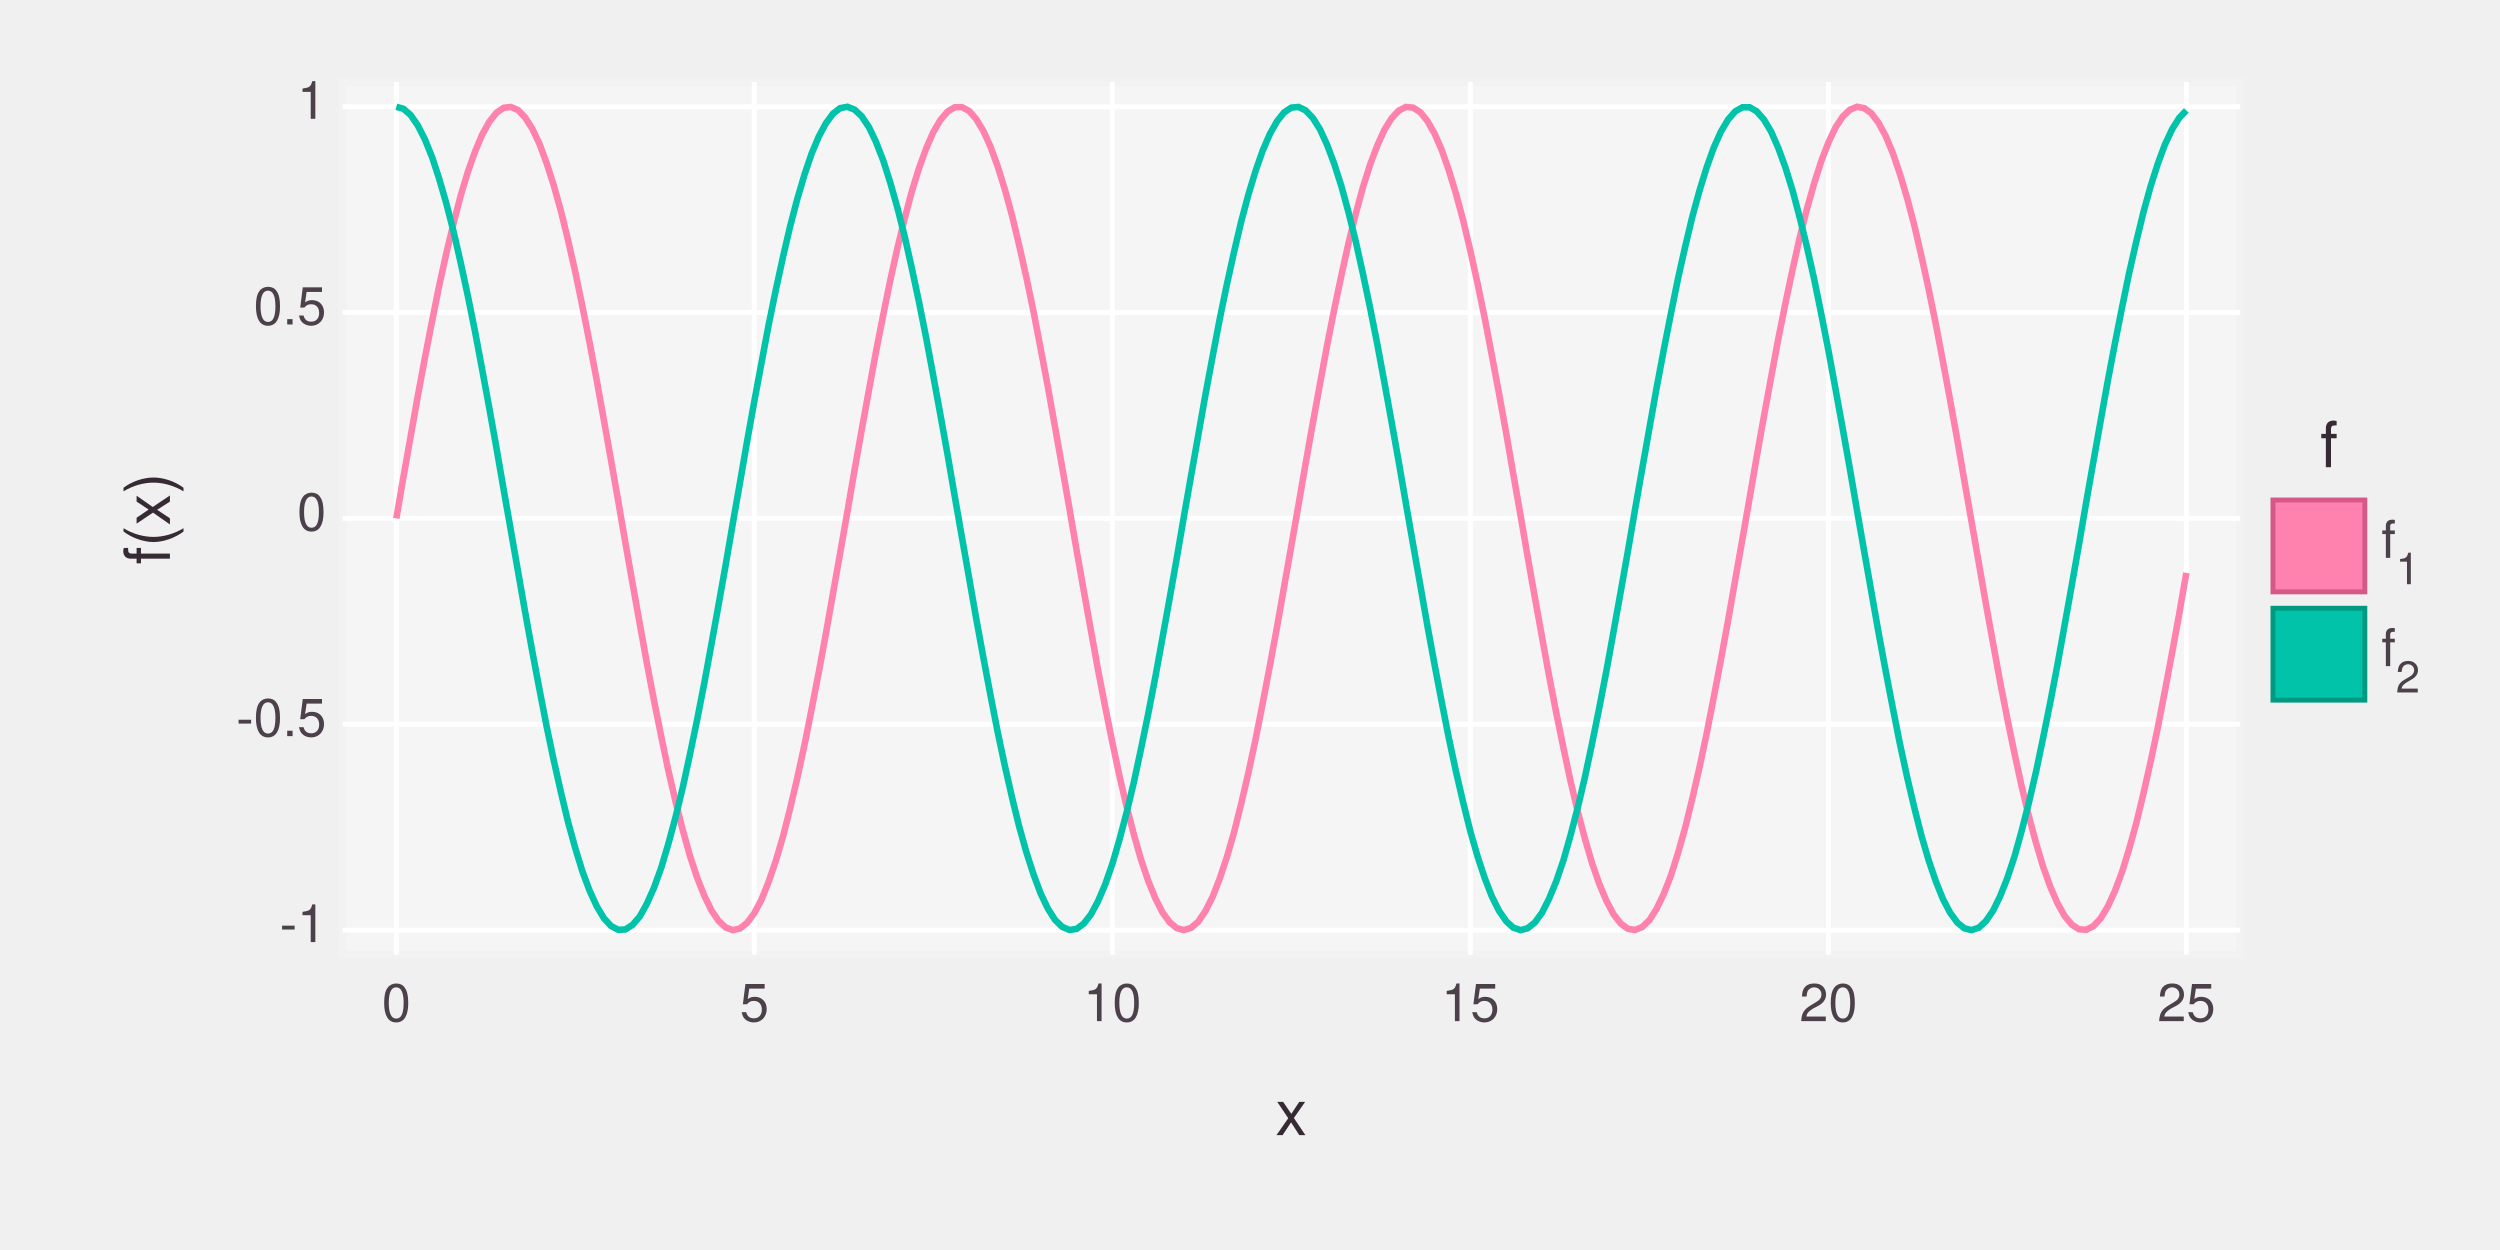
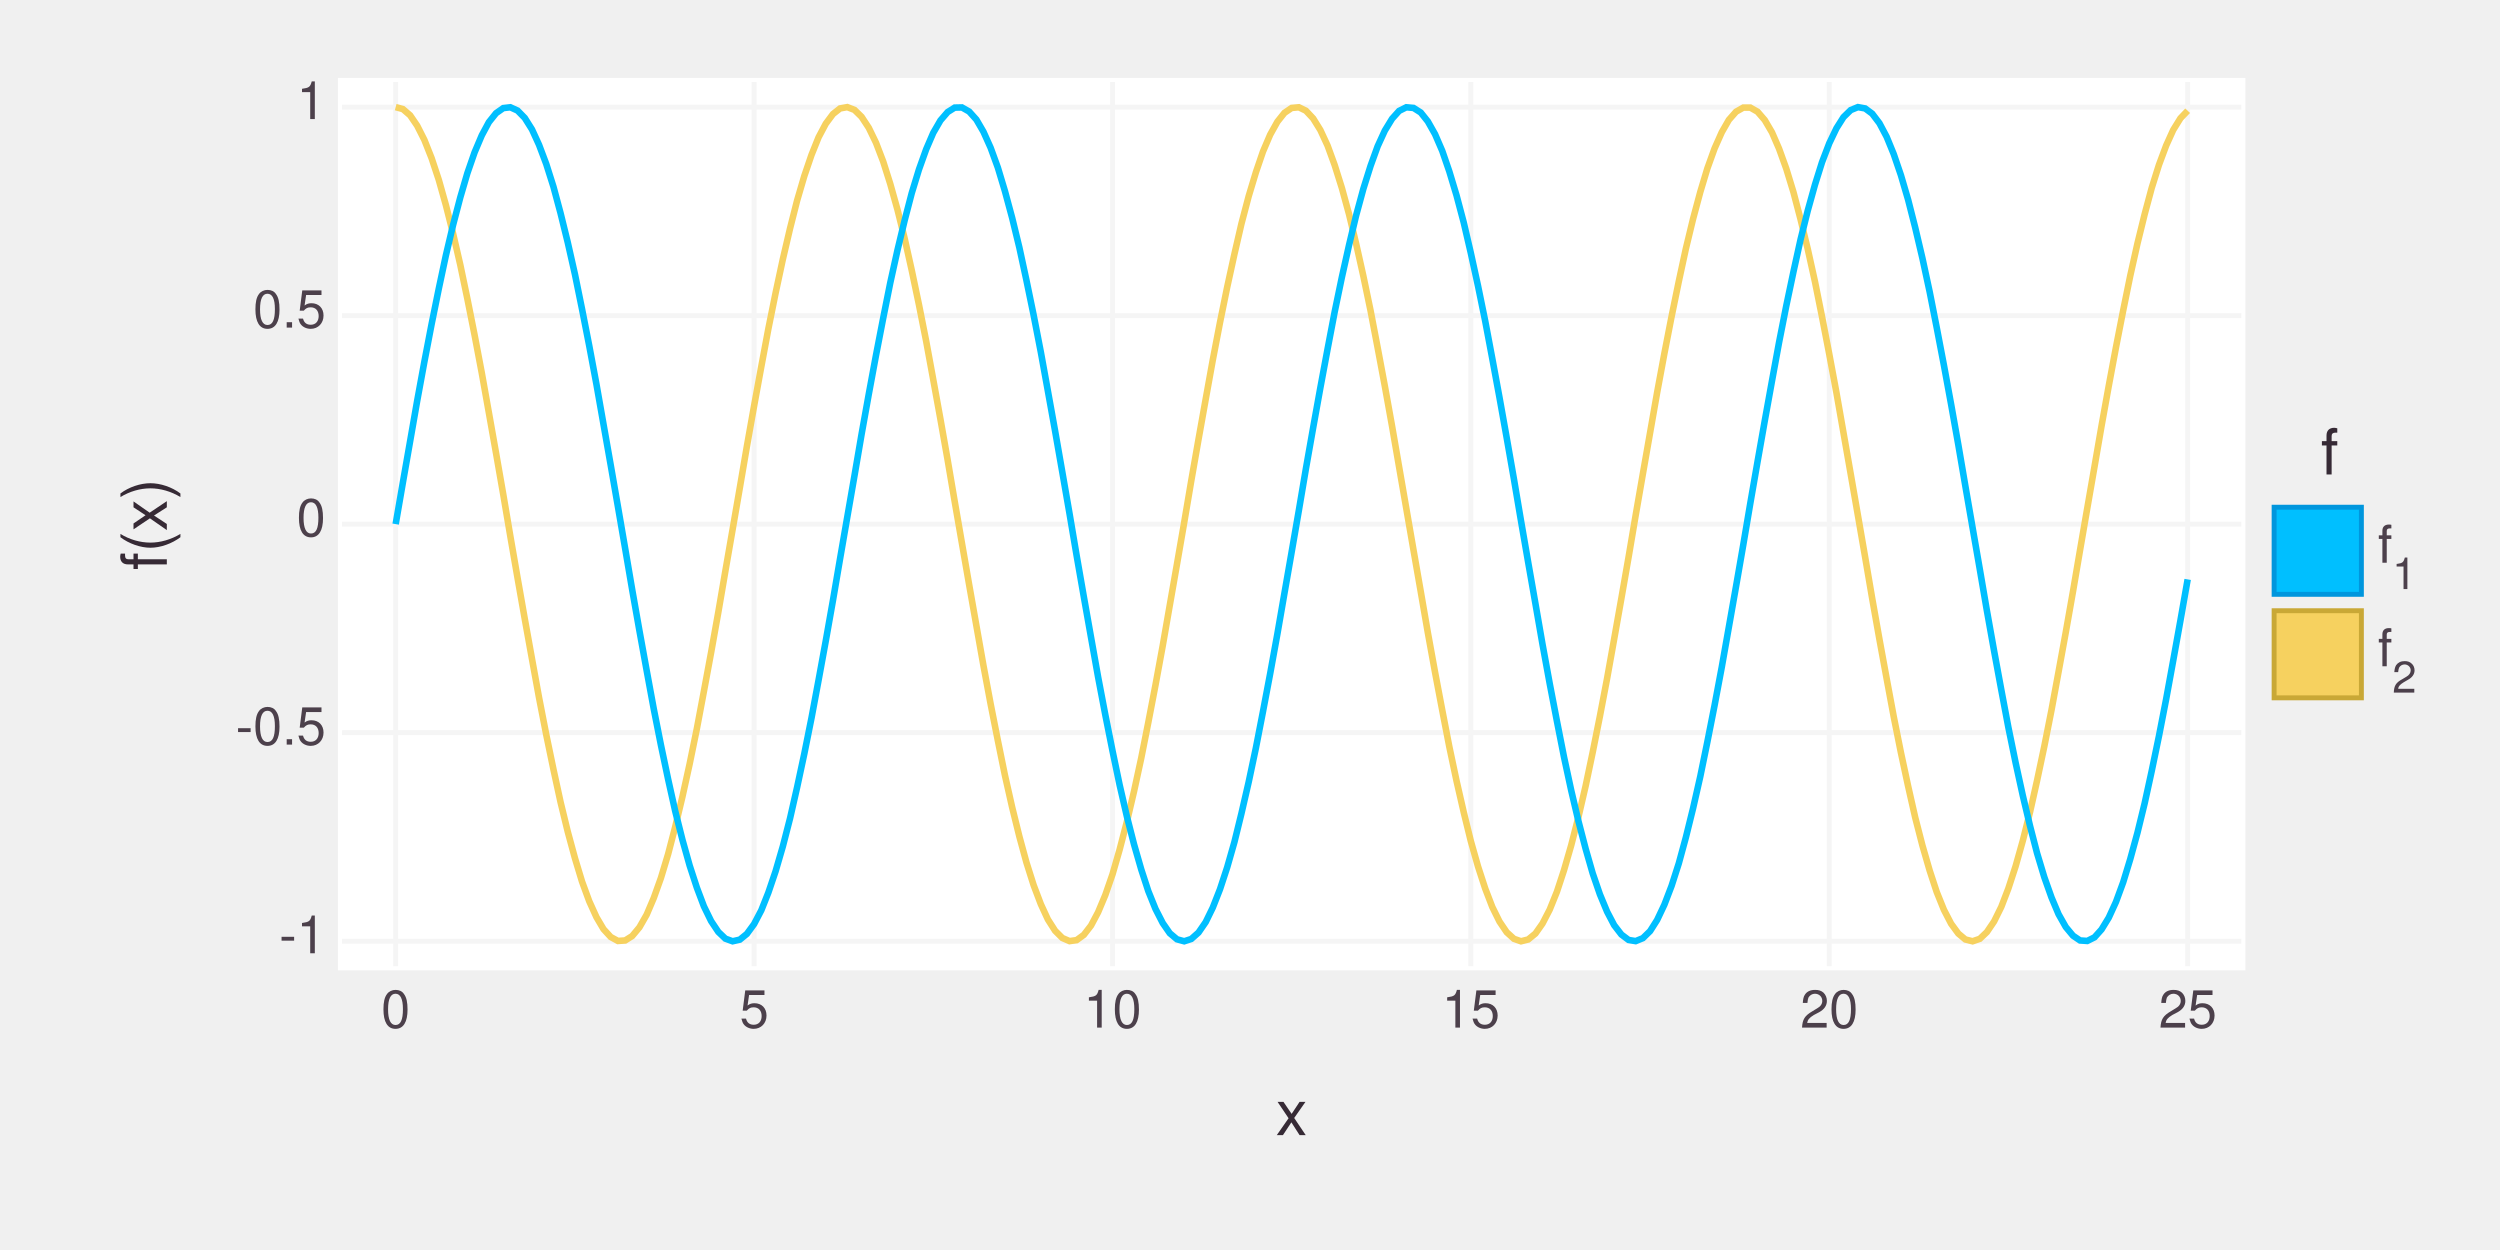
<svg xmlns="http://www.w3.org/2000/svg" xmlns:xlink="http://www.w3.org/1999/xlink" version="1.1" width="152.4mm" height="76.2mm" viewBox="0 0 152.4 76.2" style="stroke:black;fill:black" stroke-width="0.5">
  <g>
-     <g stroke="none" fill="#4C404B" font-size="3.18" font-family="Source Sans Pro,PT Sans,Helvetica Neue,Helvetica,sans">
-       <text x="19.88" y="44.15" text-anchor="end" style="dominant-baseline:central">-0.5</text>
-       <text x="19.88" y="56.7" text-anchor="end" style="dominant-baseline:central">-1</text>
-       <text x="19.88" y="31.6" text-anchor="end" style="dominant-baseline:central">0</text>
-       <text x="19.88" y="19.05" text-anchor="end" style="dominant-baseline:central">0.5</text>
-       <text x="19.88" y="6.51" text-anchor="end" style="dominant-baseline:central">1</text>
+     <g stroke="none" font-family="PT Sans,Helvetica Neue,Helvetica,sans" font-size="3.18" fill="#4C404B">
+       <text x="19.85" y="44.66" text-anchor="end" style="dominant-baseline:central">-0.5</text>
+       <text x="19.85" y="57.38" text-anchor="end" style="dominant-baseline:central">-1</text>
+       <text x="19.85" y="31.95" text-anchor="end" style="dominant-baseline:central">0</text>
+       <text x="19.85" y="19.24" text-anchor="end" style="dominant-baseline:central">0.5</text>
+       <text x="19.85" y="6.53" text-anchor="end" style="dominant-baseline:central">1</text>
    </g>
-     <g stroke="none" fill="#362A35" font-size="3.88" font-family="Source Sans Pro,PT Sans,Helvetica Neue,Helvetica,sans">
-       <text x="9.47" y="31.6" text-anchor="middle" style="dominant-baseline:central" transform="rotate(-90, 9.47, 31.6)">f(x)</text>
+     <g stroke="none" font-family="PT Sans,Helvetica Neue,Helvetica,sans" font-size="3.88" fill="#362A35">
+       <text x="9.28" y="31.95" text-anchor="middle" style="dominant-baseline:central" transform="rotate(-90, 9.28, 31.95)">f(x)</text>
    </g>
-     <g stroke="none" fill="#362A35" font-size="3.88" font-family="Source Sans Pro,PT Sans,Helvetica Neue,Helvetica,sans">
-       <text x="78.72" y="69.2" text-anchor="middle">x</text>
+     <g stroke="none" font-family="PT Sans,Helvetica Neue,Helvetica,sans" font-size="3.18" fill="#4C404B">
+       <text x="133.36" y="62.64" text-anchor="middle">25</text>
+       <text x="89.66" y="62.64" text-anchor="middle">15</text>
+       <text x="24.12" y="62.64" text-anchor="middle">0</text>
+       <text x="45.97" y="62.64" text-anchor="middle">5</text>
+       <text x="111.51" y="62.64" text-anchor="middle">20</text>
+       <text x="67.82" y="62.64" text-anchor="middle">10</text>
    </g>
-     <g stroke="none" fill="#4C404B" font-size="3.18" font-family="Source Sans Pro,PT Sans,Helvetica Neue,Helvetica,sans">
-       <text x="133.28" y="62.25" text-anchor="middle">25</text>
-       <text x="89.63" y="62.25" text-anchor="middle">15</text>
-       <text x="24.16" y="62.25" text-anchor="middle">0</text>
-       <text x="45.98" y="62.25" text-anchor="middle">5</text>
-       <text x="111.46" y="62.25" text-anchor="middle">20</text>
-       <text x="67.81" y="62.25" text-anchor="middle">10</text>
+     <g stroke="none" font-family="PT Sans,Helvetica Neue,Helvetica,sans" font-size="3.88" fill="#362A35">
+       <text x="78.74" y="69.2" text-anchor="middle">x</text>
    </g>
-     <g stroke="none" fill="#362A35" font-size="3.88" font-family="Source Sans Pro,PT Sans,Helvetica Neue,Helvetica,sans">
-       <text x="141.98" y="28.48" text-anchor="middle">f</text>
+     <g stroke="none" font-family="PT Sans,Helvetica Neue,Helvetica,sans" font-size="3.88" fill="#362A35">
+       <text x="142.02" y="28.92" text-anchor="middle">f</text>
    </g>
-     <g font-size="3.18" font-family="Source Sans Pro,PT Sans,Helvetica Neue,Helvetica,sans">
+     <g font-family="PT Sans,Helvetica Neue,Helvetica,sans" font-size="3.18">
      <a xlink:href="#">
        <g id="color_key_f&lt;sub&gt;1&lt;/sub&gt;">
-           <g fill="#FF81AD" stroke="#D65886" stroke-width="0.3">
-             <path d="M 138.56 30.48 L 144.16 30.48 144.16 36.08 138.56 36.08 z" />
+           <g stroke-width="0.3" stroke="#0096DD" fill="#00BFFF">
+             <path d="M 138.63 30.92 L 143.95 30.92 143.95 36.23 138.63 36.23 z" />
          </g>
          <g stroke="none" fill="#4C404B">
-             <text x="145.16" y="33.28" style="dominant-baseline:central">f<tspan baseline-shift="-1.723" font-size="83.333%">1</tspan>
+             <text x="144.95" y="33.58" style="dominant-baseline:central">f<tspan baseline-shift="-1.723" font-size="83.333%">1</tspan>
            </text>
          </g>
        </g>
      </a>
      <a xlink:href="#">
        <g id="color_key_f&lt;sub&gt;2&lt;/sub&gt;">
-           <g fill="#00C3AA" stroke="#009A82" stroke-width="0.3">
-             <path d="M 138.56 37.08 L 144.16 37.08 144.16 42.68 138.56 42.68 z" />
+           <g stroke-width="0.3" stroke="#C9A836" fill="#F6D15F">
+             <path d="M 138.63 37.23 L 143.95 37.23 143.95 42.54 138.63 42.54 z" />
          </g>
          <g stroke="none" fill="#4C404B">
-             <text x="145.16" y="39.88" style="dominant-baseline:central">f<tspan baseline-shift="-1.723" font-size="83.333%">2</tspan>
+             <text x="144.95" y="39.89" style="dominant-baseline:central">f<tspan baseline-shift="-1.723" font-size="83.333%">2</tspan>
            </text>
          </g>
        </g>
      </a>
    </g>
-     <g stroke="#F2F2F2" fill="#F5F5F5">
-       <path d="M 20.88 5 L 136.56 5 136.56 58.2 20.88 58.2 z" />
-       <g stroke="#FFFFFF" stroke-width="0.3">
-         <path d="M20.88,44.15 L 136.56 44.15" />
-         <path d="M20.88,56.7 L 136.56 56.7" />
-         <path d="M20.88,31.6 L 136.56 31.6" />
-         <path d="M20.88,19.05 L 136.56 19.05" />
-         <path d="M20.88,6.51 L 136.56 6.51" />
+     <g stroke="#FFFFFF" fill="#FFFFFF">
+       <path d="M 20.85 5 L 136.63 5 136.63 58.9 20.85 58.9 z" />
+     </g>
+     <g stroke-width="0.3" stroke="#F5F5F5">
+       <path d="M20.85,44.66 L 136.63 44.66" />
+       <path d="M20.85,57.38 L 136.63 57.38" />
+       <path d="M20.85,31.95 L 136.63 31.95" />
+       <path d="M20.85,19.24 L 136.63 19.24" />
+       <path d="M20.85,6.53 L 136.63 6.53" />
+     </g>
+     <g stroke-width="0.3" stroke="#F5F5F5">
+       <path d="M133.36,5 L 133.36 58.9" />
+       <path d="M89.66,5 L 89.66 58.9" />
+       <path d="M24.12,5 L 24.12 58.9" />
+       <path d="M45.97,5 L 45.97 58.9" />
+       <path d="M111.51,5 L 111.51 58.9" />
+       <path d="M67.82,5 L 67.82 58.9" />
+     </g>
+     <g stroke-width="0.4" fill="none">
+       <g class="color_group_f&lt;sub&gt;2&lt;/sub&gt;" stroke="#F6D15F">
+         <path d="M24.12,6.53 L 24.56 6.65 25 7.03 25.43 7.66 25.87 8.53 26.31 9.64 26.75 10.97 27.18 12.5 27.62 14.24 28.06 16.15 28.49 18.21 28.93 20.42 29.37 22.74 29.8 25.15 30.24 27.63 30.68 30.15 31.11 32.69 31.55 35.23 31.99 37.73 32.43 40.17 32.86 42.53 33.3 44.79 33.74 46.91 34.17 48.89 34.61 50.7 35.05 52.32 35.48 53.74 35.92 54.94 36.36 55.91 36.79 56.64 37.23 57.12 37.67 57.36 38.11 57.33 38.54 57.06 38.98 56.53 39.42 55.76 39.85 54.75 40.29 53.52 40.73 52.06 41.16 50.41 41.6 48.57 42.04 46.57 42.48 44.42 42.91 42.14 43.35 39.77 43.79 37.31 44.22 34.8 44.66 32.27 45.1 29.73 45.53 27.21 45.97 24.74 46.41 22.34 46.84 20.04 47.28 17.86 47.72 15.81 48.16 13.93 48.59 12.23 49.03 10.73 49.47 9.44 49.9 8.37 50.34 7.54 50.78 6.95 51.21 6.61 51.65 6.53 52.09 6.7 52.52 7.12 52.96 7.79 53.4 8.7 53.84 9.85 54.27 11.21 54.71 12.78 55.15 14.55 55.58 16.48 56.02 18.58 56.46 20.8 56.89 23.14 57.33 25.56 57.77 28.05 58.2 30.58 58.64 33.12 59.08 35.65 59.52 38.14 59.95 40.57 60.39 42.92 60.83 45.15 61.26 47.26 61.7 49.21 62.14 50.99 62.57 52.57 63.01 53.96 63.45 55.12 63.88 56.05 64.32 56.74 64.76 57.18 65.2 57.37 65.63 57.31 66.07 56.99 66.51 56.42 66.94 55.61 67.38 54.56 67.82 53.29 68.25 51.8 68.69 50.11 69.13 48.24 69.57 46.21 70 44.04 70.44 41.75 70.88 39.36 71.31 36.89 71.75 34.38 72.19 31.84 72.62 29.3 73.06 26.79 73.5 24.33 73.93 21.95 74.37 19.66 74.81 17.5 75.25 15.49 75.68 13.63 76.12 11.96 76.56 10.5 76.99 9.24 77.43 8.21 77.87 7.42 78.3 6.88 78.74 6.58 79.18 6.54 79.61 6.75 80.05 7.22 80.49 7.93 80.93 8.88 81.36 10.06 81.8 11.46 82.24 13.07 82.67 14.86 83.11 16.83 83.55 18.94 83.98 21.19 84.42 23.54 84.86 25.98 85.29 28.47 85.73 31.01 86.17 33.55 86.61 36.07 87.04 38.56 87.48 40.98 87.92 43.3 88.35 45.52 88.79 47.6 89.23 49.52 89.66 51.27 90.1 52.82 90.54 54.17 90.97 55.29 91.41 56.18 91.85 56.83 92.29 57.23 92.72 57.38 93.16 57.27 93.6 56.91 94.03 56.3 94.47 55.45 94.91 54.36 95.34 53.05 95.78 51.53 96.22 49.81 96.66 47.91 97.09 45.86 97.53 43.66 97.97 41.35 98.4 38.95 98.84 36.47 99.28 33.95 99.71 31.41 100.15 28.88 100.59 26.37 101.02 23.92 101.46 21.55 101.9 19.29 102.34 17.15 102.77 15.16 103.21 13.34 103.65 11.7 104.08 10.27 104.52 9.05 104.96 8.06 105.39 7.31 105.83 6.81 106.27 6.56 106.7 6.56 107.14 6.81 107.58 7.32 108.02 8.07 108.45 9.06 108.89 10.28 109.33 11.72 109.76 13.36 110.2 15.18 110.64 17.17 111.07 19.31 111.51 21.58 111.95 23.94 112.38 26.39 112.82 28.9 113.26 31.43 113.7 33.97 114.13 36.49 114.57 38.97 115.01 41.37 115.44 43.68 115.88 45.88 116.32 47.93 116.75 49.83 117.19 51.54 117.63 53.06 118.06 54.37 118.5 55.46 118.94 56.31 119.38 56.91 119.81 57.27 120.25 57.38 120.69 57.23 121.12 56.82 121.56 56.17 122 55.28 122.43 54.16 122.87 52.81 123.31 51.25 123.75 49.5 124.18 47.58 124.62 45.5 125.06 43.28 125.49 40.95 125.93 38.54 126.37 36.05 126.8 33.53 127.24 30.98 127.68 28.45 128.11 25.96 128.55 23.52 128.99 21.17 129.43 18.92 129.86 16.81 130.3 14.84 130.74 13.05 131.17 11.45 131.61 10.05 132.05 8.87 132.48 7.92 132.92 7.21 133.36 6.75" />
      </g>
-       <g stroke="#FFFFFF" stroke-width="0.3">
-         <path d="M133.28,5 L 133.28 58.2" />
-         <path d="M89.63,5 L 89.63 58.2" />
-         <path d="M24.16,5 L 24.16 58.2" />
-         <path d="M45.98,5 L 45.98 58.2" />
-         <path d="M111.46,5 L 111.46 58.2" />
-         <path d="M67.81,5 L 67.81 58.2" />
-       </g>
-     </g>
-     <g fill="none" stroke-width="0.4">
-       <g stroke="#FF81AD" class="color_group_f&lt;sub&gt;1&lt;/sub&gt;">
-         <path d="M24.16,31.6 L 24.59 29.1 25.03 26.62 25.46 24.19 25.9 21.83 26.34 19.57 26.77 17.43 27.21 15.43 27.65 13.6 28.08 11.94 28.52 10.48 28.96 9.24 29.39 8.21 29.83 7.42 30.27 6.87 30.7 6.57 31.14 6.52 31.58 6.71 32.01 7.16 32.45 7.85 32.89 8.78 33.32 9.94 33.76 11.31 34.2 12.89 34.63 14.65 35.07 16.58 35.5 18.66 35.94 20.88 36.38 23.2 36.81 25.6 37.25 28.06 37.69 30.56 38.12 33.07 38.56 35.56 39 38.02 39.43 40.41 39.87 42.71 40.31 44.9 40.74 46.96 41.18 48.86 41.62 50.6 42.05 52.14 42.49 53.48 42.93 54.59 43.36 55.48 43.8 56.13 44.24 56.54 44.67 56.7 45.11 56.6 45.54 56.26 45.98 55.67 46.42 54.84 46.85 53.77 47.29 52.49 47.73 51 48.16 49.31 48.6 47.44 49.04 45.42 49.47 43.26 49.91 40.99 50.35 38.61 50.78 36.17 51.22 33.69 51.66 31.18 52.09 28.68 52.53 26.2 52.97 23.78 53.4 21.44 53.84 19.2 54.27 17.09 54.71 15.11 55.15 13.31 55.58 11.68 56.02 10.26 56.46 9.05 56.89 8.06 57.33 7.31 57.77 6.8 58.2 6.54 58.64 6.53 59.08 6.77 59.51 7.26 59.95 7.99 60.39 8.96 60.82 10.15 61.26 11.56 61.7 13.17 62.13 14.96 62.57 16.92 63.01 19.03 63.44 21.26 63.88 23.59 64.31 26.01 64.75 28.48 65.19 30.98 65.62 33.49 66.06 35.98 66.5 38.42 66.93 40.8 67.37 43.08 67.81 45.26 68.24 47.29 68.68 49.17 69.12 50.87 69.55 52.38 69.99 53.68 70.43 54.76 70.86 55.61 71.3 56.22 71.74 56.58 72.17 56.7 72.61 56.56 73.05 56.18 73.48 55.54 73.92 54.67 74.35 53.57 74.79 52.25 75.23 50.73 75.66 49.01 76.1 47.12 76.54 45.07 76.97 42.89 77.41 40.59 77.85 38.21 78.28 35.76 78.72 33.27 79.16 30.76 79.59 28.26 80.03 25.79 80.47 23.38 80.9 21.06 81.34 18.84 81.78 16.74 82.21 14.8 82.65 13.02 83.08 11.43 83.52 10.04 83.96 8.87 84.39 7.92 84.83 7.21 85.27 6.74 85.7 6.52 86.14 6.56 86.58 6.84 87.01 7.37 87.45 8.14 87.89 9.15 88.32 10.38 88.76 11.82 89.2 13.46 89.63 15.28 90.07 17.27 90.51 19.4 90.94 21.65 91.38 23.99 91.82 26.42 92.25 28.9 92.69 31.4 93.12 33.91 93.56 36.39 94 38.83 94.43 41.19 94.87 43.46 95.31 45.61 95.74 47.62 96.18 49.47 96.62 51.14 97.05 52.61 97.49 53.88 97.93 54.92 98.36 55.73 98.8 56.3 99.24 56.62 99.67 56.69 100.11 56.51 100.55 56.09 100.98 55.41 101.42 54.5 101.86 53.37 102.29 52.01 102.73 50.45 103.16 48.7 103.6 46.78 104.04 44.71 104.47 42.51 104.91 40.2 105.35 37.8 105.78 35.34 106.22 32.85 106.66 30.34 107.09 27.84 107.53 25.38 107.97 22.99 108.4 20.68 108.84 18.48 109.28 16.41 109.71 14.49 110.15 12.74 110.59 11.18 111.02 9.83 111.46 8.69 111.89 7.78 112.33 7.11 112.77 6.69 113.2 6.51 113.64 6.59 114.08 6.91 114.51 7.48 114.95 8.29 115.39 9.34 115.82 10.61 116.26 12.08 116.7 13.75 117.13 15.61 117.57 17.62 118.01 19.77 118.44 22.03 118.88 24.4 119.32 26.83 119.75 29.32 120.19 31.82 120.63 34.33 121.06 36.81 121.5 39.23 121.93 41.58 122.37 43.83 122.81 45.96 123.24 47.94 123.68 49.76 124.12 51.4 124.55 52.84 124.99 54.07 125.43 55.07 125.86 55.84 126.3 56.37 126.74 56.65 127.17 56.68 127.61 56.46 128.05 55.99 128.48 55.28 128.92 54.33 129.36 53.15 129.79 51.76 130.23 50.17 130.66 48.39 131.1 46.44 131.54 44.35 131.97 42.13 132.41 39.8 132.85 37.39 133.28 34.92" />
-       </g>
-       <g stroke="#00C3AA" class="color_group_f&lt;sub&gt;2&lt;/sub&gt;">
-         <path d="M24.16,6.51 L 24.59 6.63 25.03 7.01 25.46 7.63 25.9 8.49 26.34 9.58 26.77 10.89 27.21 12.41 27.65 14.12 28.08 16 28.52 18.04 28.96 20.22 29.39 22.51 29.83 24.89 30.27 27.34 30.7 29.83 31.14 32.33 31.58 34.84 32.01 37.3 32.45 39.72 32.89 42.05 33.32 44.27 33.76 46.37 34.2 48.32 34.63 50.11 35.07 51.71 35.5 53.11 35.94 54.29 36.38 55.25 36.81 55.97 37.25 56.45 37.69 56.68 38.12 56.66 38.56 56.38 39 55.87 39.43 55.1 39.87 54.11 40.31 52.89 40.74 51.45 41.18 49.82 41.62 48.01 42.05 46.03 42.49 43.91 42.93 41.66 43.36 39.32 43.8 36.89 44.24 34.42 44.67 31.91 45.11 29.41 45.54 26.92 45.98 24.48 46.42 22.12 46.85 19.84 47.29 17.69 47.73 15.67 48.16 13.82 48.6 12.14 49.04 10.65 49.47 9.38 49.91 8.33 50.35 7.51 50.78 6.93 51.22 6.59 51.66 6.51 52.09 6.68 52.53 7.09 52.97 7.75 53.4 8.65 53.84 9.78 54.27 11.13 54.71 12.68 55.15 14.42 55.58 16.33 56.02 18.4 56.46 20.6 56.89 22.9 57.33 25.3 57.77 27.75 58.2 30.25 58.64 32.76 59.08 35.25 59.51 37.71 59.95 40.11 60.39 42.43 60.82 44.63 61.26 46.71 61.7 48.64 62.13 50.39 62.57 51.96 63.01 53.32 63.44 54.47 63.88 55.39 64.31 56.07 64.75 56.5 65.19 56.69 65.62 56.63 66.06 56.31 66.5 55.75 66.93 54.95 67.37 53.92 67.81 52.66 68.24 51.19 68.68 49.53 69.12 47.68 69.55 45.68 69.99 43.54 70.43 41.27 70.86 38.91 71.3 36.48 71.74 34 72.17 31.49 72.61 28.99 73.05 26.51 73.48 24.08 73.92 21.73 74.35 19.47 74.79 17.34 75.23 15.35 75.66 13.52 76.1 11.87 76.54 10.42 76.97 9.19 77.41 8.17 77.85 7.39 78.28 6.85 78.72 6.56 79.16 6.52 79.59 6.73 80.03 7.19 80.47 7.89 80.9 8.83 81.34 10 81.78 11.38 82.21 12.96 82.65 14.73 83.08 16.67 83.52 18.76 83.96 20.98 84.39 23.3 84.83 25.71 85.27 28.17 85.7 30.67 86.14 33.18 86.58 35.67 87.01 38.12 87.45 40.51 87.89 42.81 88.32 44.99 88.76 47.05 89.2 48.94 89.63 50.67 90.07 52.2 90.51 53.53 90.94 54.64 91.38 55.52 91.82 56.16 92.25 56.55 92.69 56.7 93.12 56.59 93.56 56.24 94 55.64 94.43 54.79 94.87 53.72 95.31 52.43 95.74 50.92 96.18 49.23 96.62 47.36 97.05 45.33 97.49 43.16 97.93 40.88 98.36 38.51 98.8 36.06 99.24 33.58 99.67 31.07 100.11 28.57 100.55 26.09 100.98 23.68 101.42 21.34 101.86 19.11 102.29 16.99 102.73 15.03 103.16 13.23 103.6 11.62 104.04 10.2 104.47 9 104.91 8.02 105.35 7.28 105.78 6.79 106.22 6.54 106.66 6.54 107.09 6.79 107.53 7.29 107.97 8.03 108.4 9.01 108.84 10.21 109.28 11.63 109.71 13.25 110.15 15.05 110.59 17.01 111.02 19.12 111.46 21.36 111.89 23.7 112.33 26.12 112.77 28.59 113.2 31.09 113.64 33.6 114.08 36.09 114.51 38.53 114.95 40.9 115.39 43.18 115.82 45.35 116.26 47.38 116.7 49.25 117.13 50.94 117.57 52.44 118.01 53.73 118.44 54.8 118.88 55.64 119.32 56.24 119.75 56.59 120.19 56.7 120.63 56.55 121.06 56.15 121.5 55.51 121.93 54.63 122.37 53.52 122.81 52.19 123.24 50.65 123.68 48.93 124.12 47.03 124.55 44.97 124.99 42.79 125.43 40.49 125.86 38.1 126.3 35.65 126.74 33.16 127.17 30.65 127.61 28.15 128.05 25.68 128.48 23.28 128.92 20.96 129.36 18.74 129.79 16.65 130.23 14.72 130.66 12.95 131.1 11.36 131.54 9.98 131.97 8.82 132.41 7.88 132.85 7.18 133.28 6.73" />
+       <g class="color_group_f&lt;sub&gt;1&lt;/sub&gt;" stroke="#00BFFF">
+         <path d="M24.12,31.95 L 24.56 29.41 25 26.9 25.43 24.44 25.87 22.05 26.31 19.76 26.75 17.59 27.18 15.57 27.62 13.71 28.06 12.03 28.49 10.56 28.93 9.29 29.37 8.25 29.8 7.45 30.24 6.9 30.68 6.59 31.11 6.54 31.55 6.74 31.99 7.19 32.43 7.89 32.86 8.83 33.3 10 33.74 11.39 34.17 12.99 34.61 14.78 35.05 16.73 35.48 18.84 35.92 21.08 36.36 23.43 36.79 25.87 37.23 28.36 37.67 30.89 38.11 33.44 38.54 35.96 38.98 38.45 39.42 40.87 39.85 43.2 40.29 45.42 40.73 47.51 41.16 49.44 41.6 51.19 42.04 52.76 42.48 54.11 42.91 55.25 43.35 56.15 43.79 56.81 44.22 57.22 44.66 57.38 45.1 57.28 45.53 56.93 45.97 56.33 46.41 55.49 46.84 54.41 47.28 53.11 47.72 51.6 48.16 49.89 48.59 48 49.03 45.95 49.47 43.76 49.9 41.46 50.34 39.06 50.78 36.58 51.21 34.06 51.65 31.52 52.09 28.99 52.52 26.48 52.96 24.03 53.4 21.66 53.84 19.39 54.27 17.24 54.71 15.25 55.15 13.42 55.58 11.77 56.02 10.33 56.46 9.1 56.89 8.1 57.33 7.34 57.77 6.83 58.2 6.56 58.64 6.55 59.08 6.8 59.52 7.29 59.95 8.03 60.39 9.01 60.83 10.22 61.26 11.65 61.7 13.28 62.14 15.09 62.57 17.08 63.01 19.21 63.45 21.47 63.88 23.84 64.32 26.28 64.76 28.79 65.2 31.32 65.63 33.86 66.07 36.38 66.51 38.86 66.94 41.27 67.38 43.58 67.82 45.78 68.25 47.84 68.69 49.75 69.13 51.47 69.57 53 70 54.32 70.44 55.41 70.88 56.27 71.31 56.89 71.75 57.26 72.19 57.38 72.62 57.24 73.06 56.85 73.5 56.21 73.93 55.33 74.37 54.21 74.81 52.87 75.25 51.33 75.68 49.58 76.12 47.67 76.56 45.59 76.99 43.38 77.43 41.06 77.87 38.64 78.3 36.16 78.74 33.64 79.18 31.1 79.61 28.56 80.05 26.07 80.49 23.63 80.93 21.27 81.36 19.02 81.8 16.9 82.24 14.93 82.67 13.13 83.11 11.51 83.55 10.11 83.98 8.92 84.42 7.96 84.86 7.24 85.29 6.76 85.73 6.54 86.17 6.58 86.61 6.86 87.04 7.4 87.48 8.18 87.92 9.2 88.35 10.45 88.79 11.91 89.23 13.57 89.66 15.42 90.1 17.43 90.54 19.58 90.97 21.86 91.41 24.24 91.85 26.7 92.29 29.21 92.72 31.75 93.16 34.29 93.6 36.8 94.03 39.27 94.47 41.67 94.91 43.96 95.34 46.14 95.78 48.18 96.22 50.05 96.66 51.74 97.09 53.24 97.53 54.52 97.97 55.58 98.4 56.4 98.84 56.97 99.28 57.3 99.71 57.37 100.15 57.19 100.59 56.76 101.02 56.08 101.46 55.15 101.9 54 102.34 52.63 102.77 51.05 103.21 49.27 103.65 47.33 104.08 45.23 104.52 43 104.96 40.66 105.39 38.23 105.83 35.74 106.27 33.21 106.7 30.67 107.14 28.14 107.58 25.65 108.02 23.22 108.45 20.88 108.89 18.65 109.33 16.56 109.76 14.61 110.2 12.84 110.64 11.26 111.07 9.89 111.51 8.74 111.95 7.82 112.38 7.14 112.82 6.71 113.26 6.53 113.7 6.61 114.13 6.93 114.57 7.51 115.01 8.34 115.44 9.39 115.88 10.68 116.32 12.18 116.75 13.87 117.19 15.74 117.63 17.78 118.06 19.96 118.5 22.26 118.94 24.65 119.38 27.12 119.81 29.64 120.25 32.18 120.69 34.71 121.12 37.22 121.56 39.68 122 42.06 122.43 44.34 122.87 46.49 123.31 48.5 123.75 50.35 124.18 52.01 124.62 53.47 125.06 54.71 125.49 55.73 125.93 56.51 126.37 57.04 126.8 57.33 127.24 57.36 127.68 57.14 128.11 56.66 128.55 55.94 128.99 54.98 129.43 53.78 129.86 52.37 130.3 50.76 130.74 48.96 131.17 46.99 131.61 44.87 132.05 42.61 132.48 40.26 132.92 37.82 133.36 35.32" />
      </g>
    </g>
  </g>
  <defs>
    <filter id="panel-focus-filter" x="-20%" y="-20%" width="140%" height="140%">
      <feFlood flood-color="#f5f5f5" flood-opacity="0.5" result="flood">
        <animate id="panel-focus-filter-off-anim" attributeName="flood-opacity" attributeType="XML" fill="freeze" begin="indefinite" dur="0.2s" from="0.8" to="0.0" />
        <animate id="panel-focus-filter-on-anim" attributeName="flood-opacity" attributeType="XML" fill="freeze" begin="indefinite" dur="0.1s" from="0.0" to="0.8" />
      </feFlood>
      <feComposite operator="atop" in="flood" in2="SourceGraphic" />
    </filter>
  </defs>
</svg>
